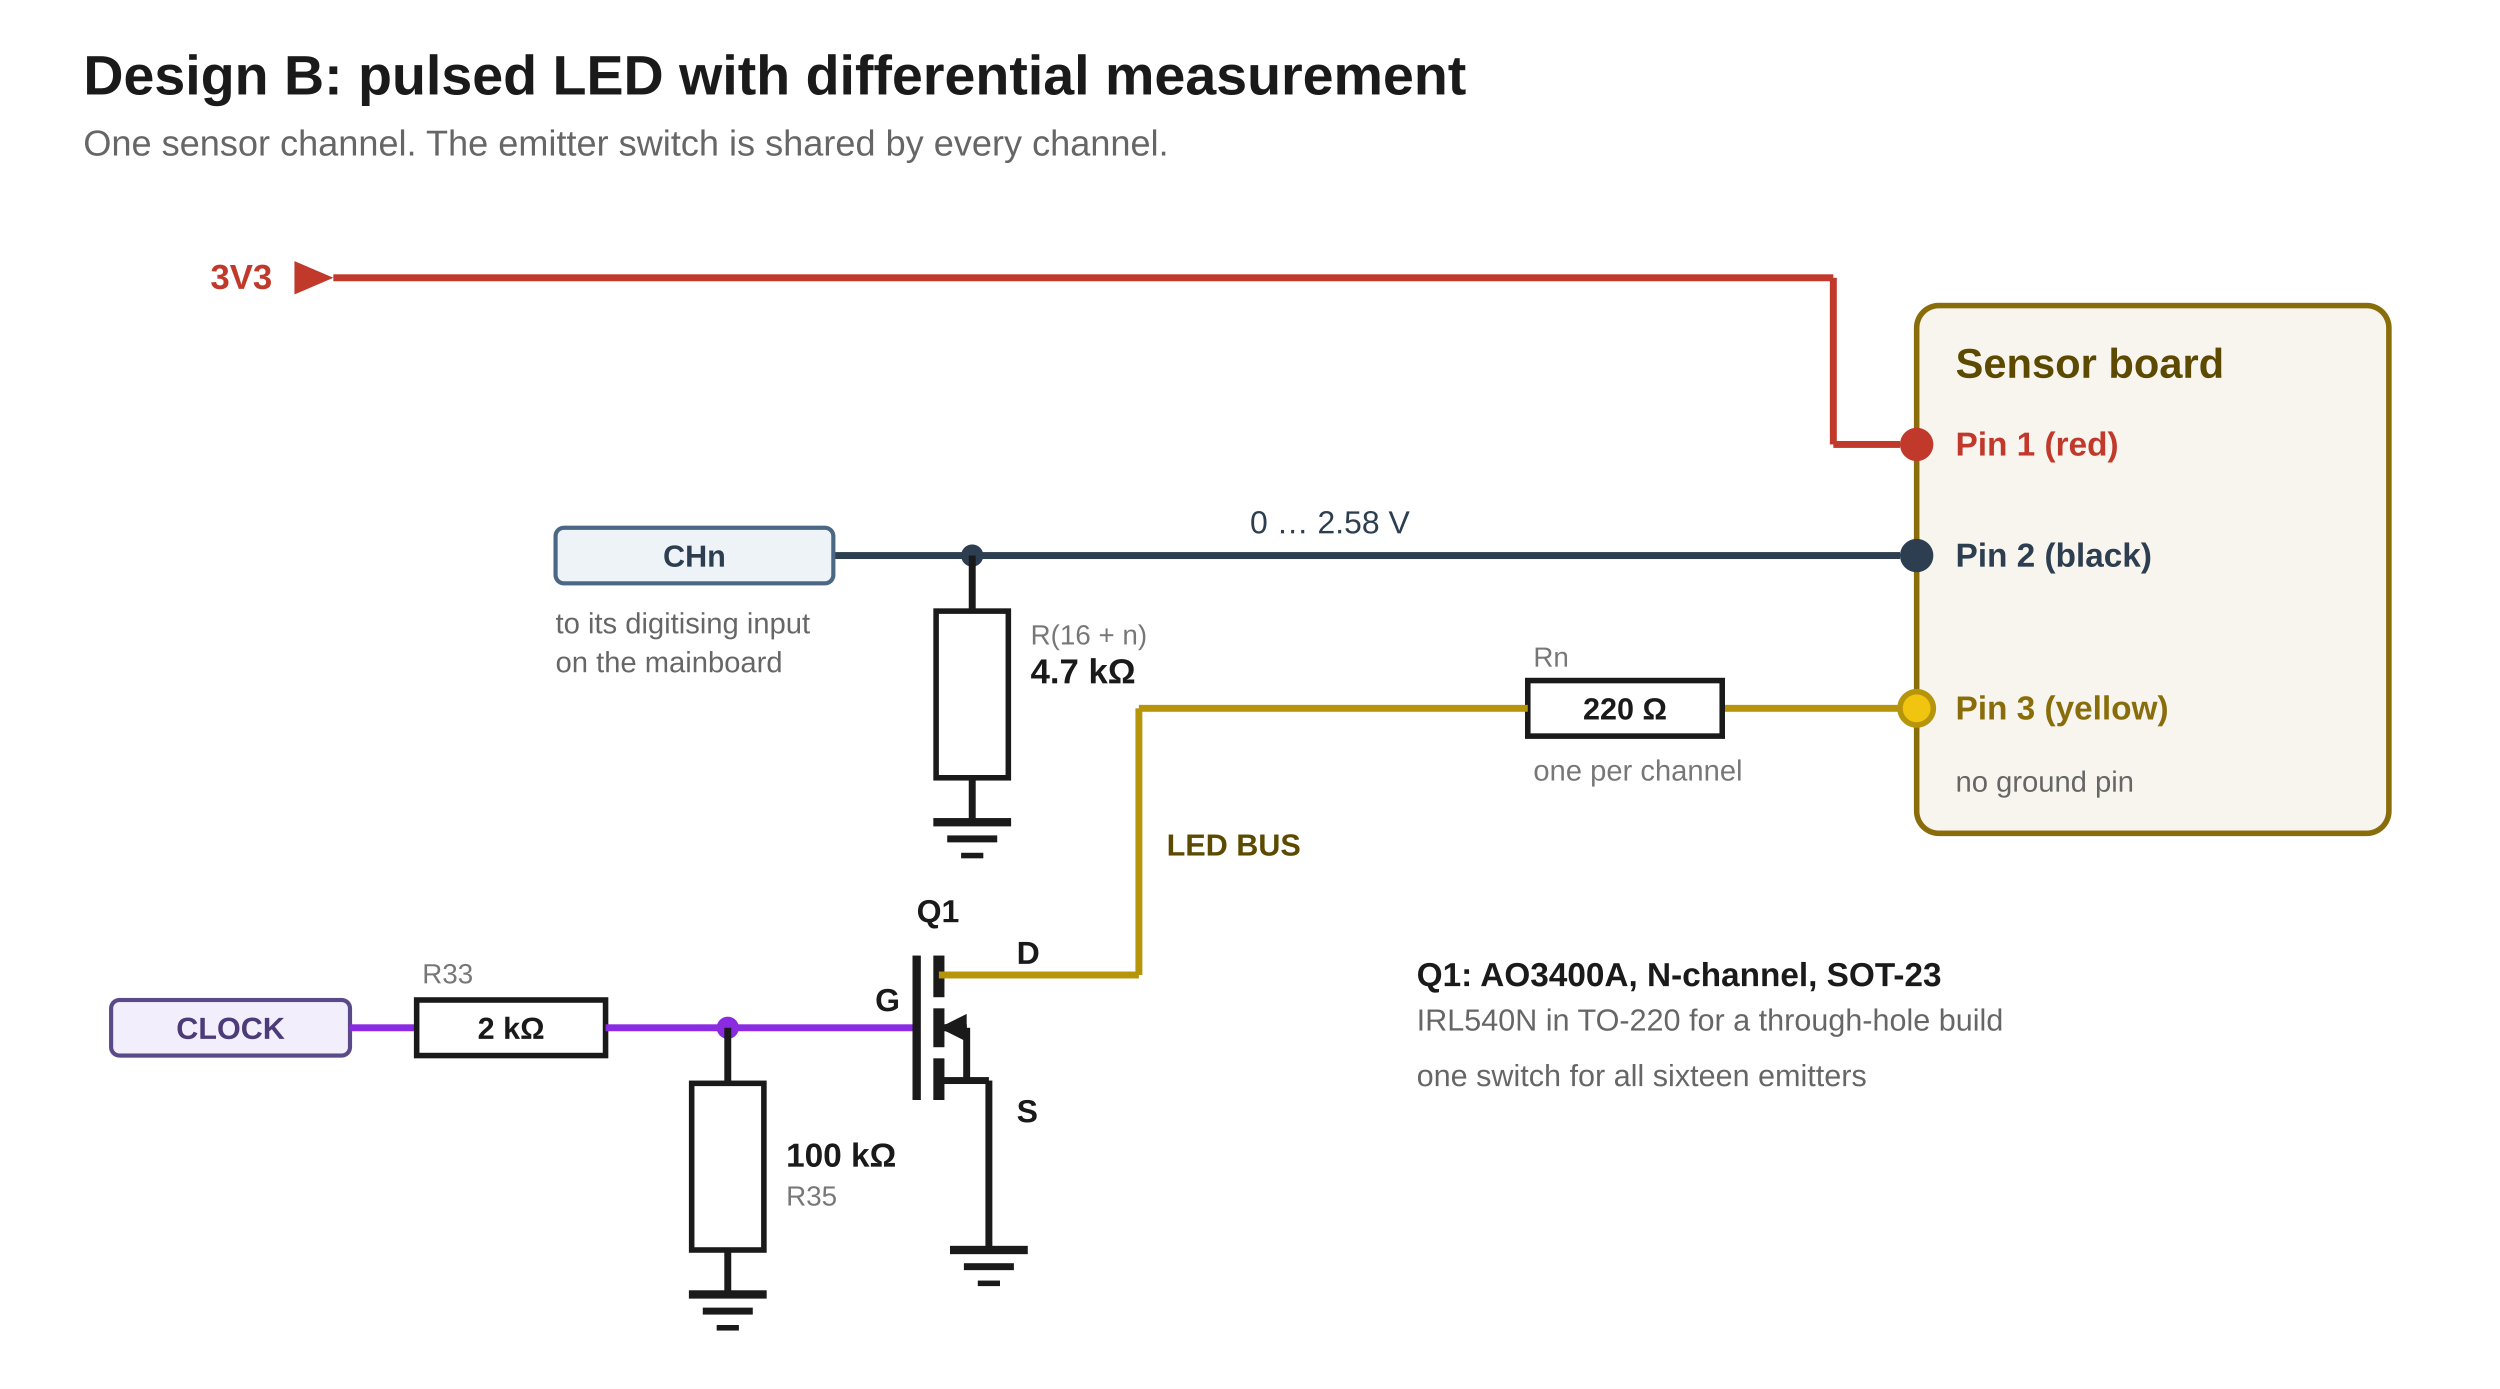
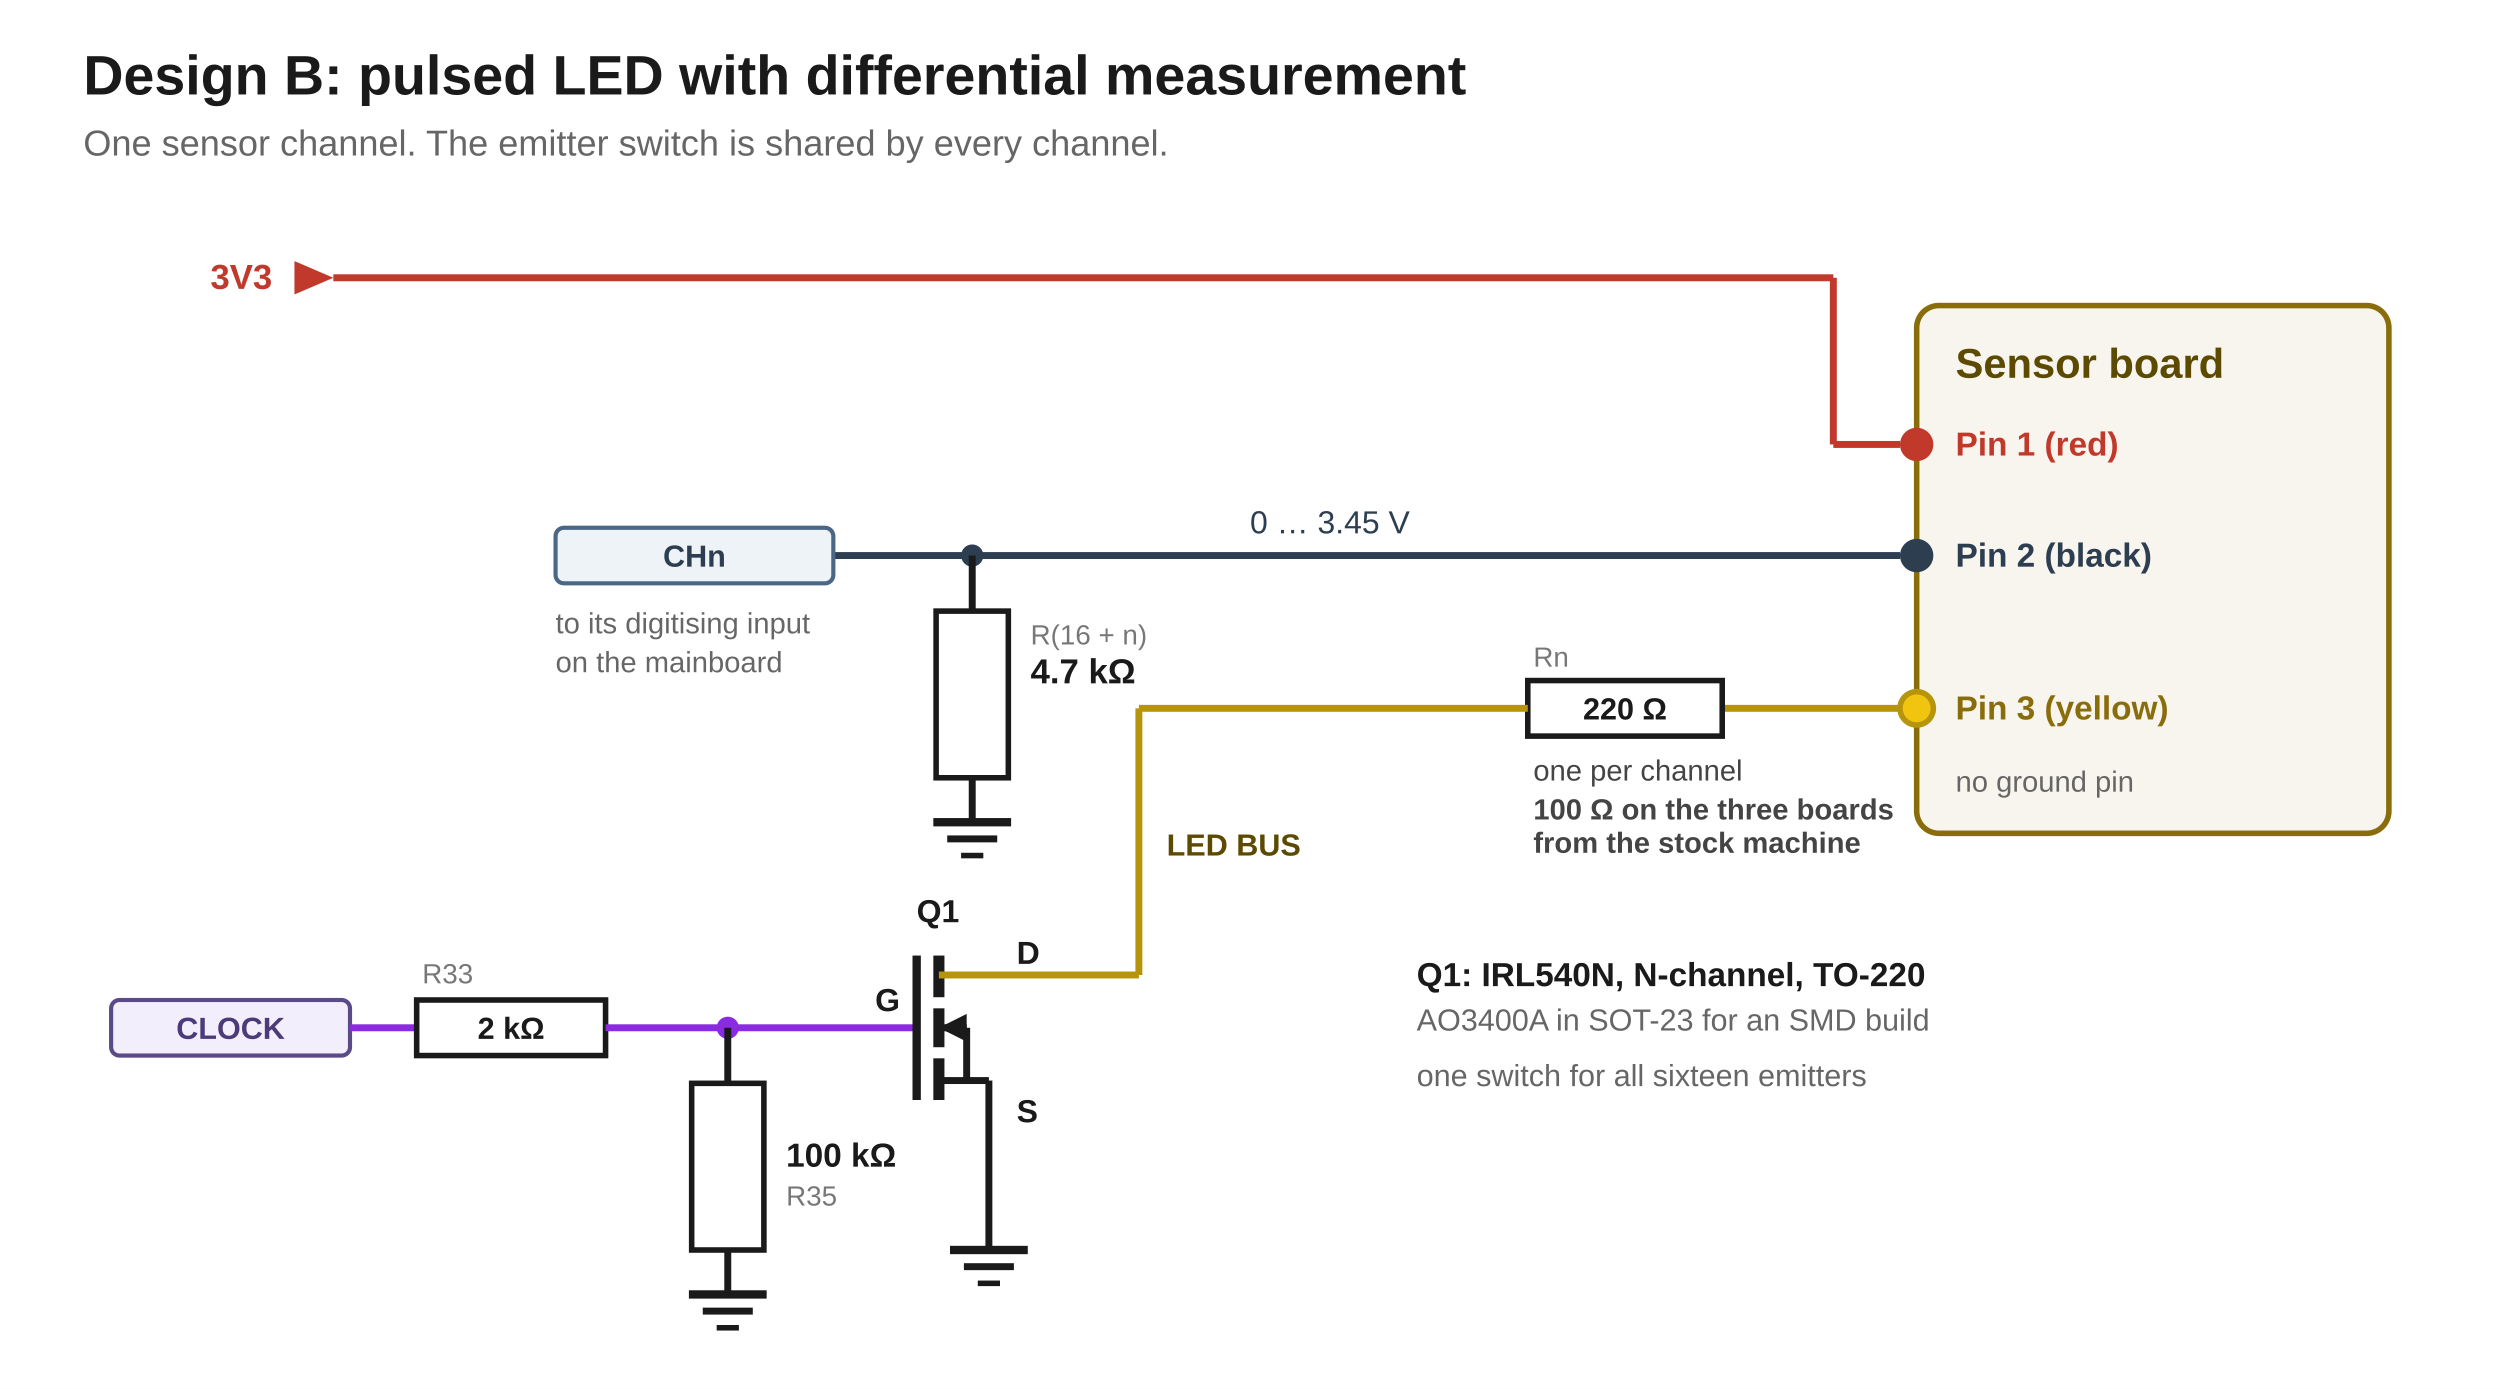
<svg xmlns="http://www.w3.org/2000/svg" viewBox="0 0 900 500" font-family="Segoe UI, Arial, sans-serif">
  <rect x="0" y="0" width="900" height="500" fill="#ffffff" />
  <text x="30" y="34" font-size="20" font-weight="700" fill="#1a1a1a">Design B: pulsed LED with differential measurement</text>
  <text x="30" y="56" font-size="13" fill="#666">One sensor channel. The emitter switch is shared by every channel.</text>
  <polygon points="120,100 106,94 106,106" fill="#c0392b" />
  <text x="98" y="104" text-anchor="end" font-size="12.5" font-weight="700" fill="#c0392b">3V3</text>
  <line x1="120" y1="100" x2="660" y2="100" stroke="#c0392b" stroke-width="2.5" />
  <rect x="690" y="110" width="170" height="190" rx="8" fill="#f8f4ee" stroke="#8a6d0b" stroke-width="2" />
  <text x="704" y="136" font-size="15" font-weight="700" fill="#5c4a00">Sensor board</text>
  <circle cx="690" cy="160" r="6" fill="#c0392b" />
  <text x="704" y="164" font-size="12" font-weight="700" fill="#c0392b">Pin 1 (red)</text>
  <circle cx="690" cy="200" r="6" fill="#2c3e50" />
  <text x="704" y="204" font-size="12" font-weight="700" fill="#2c3e50">Pin 2 (black)</text>
  <circle cx="690" cy="255" r="6" fill="#f1c40f" stroke="#b7950b" stroke-width="2" />
  <text x="704" y="259" font-size="12" font-weight="700" fill="#8a6d0b">Pin 3 (yellow)</text>
  <text x="704" y="285" font-size="10.5" fill="#666">no ground pin</text>
  <line x1="684" y1="160" x2="660" y2="160" stroke="#c0392b" stroke-width="2.5" />
  <line x1="660" y1="160" x2="660" y2="100" stroke="#c0392b" stroke-width="2.5" />
  <line x1="684" y1="200" x2="300" y2="200" stroke="#2c3e50" stroke-width="2.5" />
  <rect x="200" y="190" width="100" height="20" rx="3" fill="#eef3f8" stroke="#4a6785" stroke-width="1.5" />
  <text x="250" y="204" text-anchor="middle" font-size="11" font-weight="700" fill="#2c3e50">CHn</text>
  <text x="200" y="228" font-size="10.5" fill="#666">to its digitising input</text>
  <text x="200" y="242" font-size="10.5" fill="#666">on the mainboard</text>
-   <text data-fig="u_node_max" x="450" y="192" font-size="11.5" fill="#2c3e50">0 … 2.58 V</text>
+   <text data-fig="u_node_max" x="450" y="192" font-size="11.5" fill="#2c3e50">0 … 3.45 V</text>
  <circle cx="350" cy="200" r="4" fill="#2c3e50" />
  <line x1="350" y1="200" x2="350" y2="220" stroke="#1a1a1a" stroke-width="2.5" />
  <rect x="337" y="220" width="26" height="60" fill="#fff" stroke="#1a1a1a" stroke-width="2" />
  <text x="371" y="232" font-size="10" fill="#777">R(16 + n)</text>
  <text data-fig="r_pd" x="371" y="246" font-size="12.5" font-weight="700" fill="#1a1a1a">4.7 kΩ</text>
  <line x1="350" y1="280" x2="350" y2="296" stroke="#1a1a1a" stroke-width="2.5" />
  <line x1="336" y1="296" x2="364" y2="296" stroke="#1a1a1a" stroke-width="3" />
  <line x1="341" y1="302" x2="359" y2="302" stroke="#1a1a1a" stroke-width="2.5" />
  <line x1="346" y1="308" x2="354" y2="308" stroke="#1a1a1a" stroke-width="2" />
  <line x1="684" y1="255" x2="620" y2="255" stroke="#b7950b" stroke-width="2.5" />
  <rect x="550" y="245" width="70" height="20" fill="#fff" stroke="#1a1a1a" stroke-width="2" />
  <text data-fig="r_led" x="585" y="259" text-anchor="middle" font-size="11" font-weight="700" fill="#1a1a1a">220 Ω</text>
  <text x="552" y="240" font-size="10" fill="#777">Rn</text>
-   <text x="552" y="281" font-size="10.5" fill="#777">one per channel</text>
+   <text x="552" y="281" font-size="10.5" fill="#444">one per channel</text>
+   <text data-fig="r_led_sharp" x="552" y="295" font-size="10.5" font-weight="700" fill="#444">100 Ω on the three boards</text>
+   <text x="552" y="307" font-size="10.5" font-weight="700" fill="#444">from the stock machine</text>
  <line x1="550" y1="255" x2="410" y2="255" stroke="#b7950b" stroke-width="2.5" />
  <line x1="410" y1="255" x2="410" y2="351" stroke="#b7950b" stroke-width="2.5" />
  <text x="420" y="308" font-size="11" font-weight="700" fill="#5c4a00">LED BUS</text>
  <rect x="40" y="360" width="86" height="20" rx="3" fill="#f3eefb" stroke="#5b4a8a" stroke-width="1.5" />
  <text x="83" y="374" text-anchor="middle" font-size="11" font-weight="700" fill="#4b3b78">CLOCK</text>
  <line x1="126" y1="370" x2="150" y2="370" stroke="#8a2be2" stroke-width="2.5" />
  <rect x="150" y="360" width="68" height="20" fill="#fff" stroke="#1a1a1a" stroke-width="2" />
  <text x="152" y="354" font-size="10" fill="#777">R33</text>
  <text data-fig="r_gate" x="184" y="374" text-anchor="middle" font-size="11" font-weight="700" fill="#1a1a1a">2 kΩ</text>
  <line x1="218" y1="370" x2="330" y2="370" stroke="#8a2be2" stroke-width="2.5" />
  <circle cx="262" cy="370" r="4" fill="#8a2be2" />
  <line x1="262" y1="370" x2="262" y2="390" stroke="#1a1a1a" stroke-width="2.5" />
  <rect x="249" y="390" width="26" height="60" fill="#fff" stroke="#1a1a1a" stroke-width="2" />
  <text data-fig="r_gate_pd" x="283" y="420" font-size="12" font-weight="700" fill="#1a1a1a">100 kΩ</text>
  <text x="283" y="434" font-size="10" fill="#777">R35</text>
  <line x1="262" y1="450" x2="262" y2="466" stroke="#1a1a1a" stroke-width="2.5" />
  <line x1="248" y1="466" x2="276" y2="466" stroke="#1a1a1a" stroke-width="3" />
  <line x1="253" y1="472" x2="271" y2="472" stroke="#1a1a1a" stroke-width="2.5" />
  <line x1="258" y1="478" x2="266" y2="478" stroke="#1a1a1a" stroke-width="2" />
  <text x="330" y="332" font-size="11.5" font-weight="700" fill="#1a1a1a">Q1</text>
  <line x1="330" y1="344" x2="330" y2="396" stroke="#1a1a1a" stroke-width="3" />
  <line x1="338" y1="344" x2="338" y2="359" stroke="#1a1a1a" stroke-width="4" />
  <line x1="338" y1="363" x2="338" y2="377" stroke="#1a1a1a" stroke-width="4" />
  <line x1="338" y1="381" x2="338" y2="396" stroke="#1a1a1a" stroke-width="4" />
  <line x1="338" y1="351" x2="410" y2="351" stroke="#b7950b" stroke-width="2.5" />
  <line x1="338" y1="370" x2="348" y2="370" stroke="#1a1a1a" stroke-width="2.5" />
  <polygon points="338,370 348,365 348,375" fill="#1a1a1a" />
  <line x1="348" y1="370" x2="348" y2="389" stroke="#1a1a1a" stroke-width="2.5" />
  <line x1="338" y1="389" x2="356" y2="389" stroke="#1a1a1a" stroke-width="2.5" />
  <line x1="356" y1="389" x2="356" y2="450" stroke="#1a1a1a" stroke-width="2.5" />
  <line x1="342" y1="450" x2="370" y2="450" stroke="#1a1a1a" stroke-width="3" />
  <line x1="347" y1="456" x2="365" y2="456" stroke="#1a1a1a" stroke-width="2.5" />
  <line x1="352" y1="462" x2="360" y2="462" stroke="#1a1a1a" stroke-width="2" />
  <text x="324" y="364" text-anchor="end" font-size="11.5" font-weight="700" fill="#1a1a1a">G</text>
  <text x="366" y="347" font-size="11.5" font-weight="700" fill="#1a1a1a">D</text>
  <text x="366" y="404" font-size="11.5" font-weight="700" fill="#1a1a1a">S</text>
-   <text x="510" y="355" font-size="12" font-weight="700" fill="#1a1a1a">Q1: AO3400A, N-channel, SOT-23</text>
-   <text x="510" y="371" font-size="11" fill="#666">IRL540N in TO-220 for a through-hole build</text>
+   <text x="510" y="355" font-size="12" font-weight="700" fill="#1a1a1a">Q1: IRL540N, N-channel, TO-220</text>
+   <text x="510" y="371" font-size="11" fill="#666">AO3400A in SOT-23 for an SMD build</text>
  <text x="510" y="391" font-size="11" fill="#666">one switch for all sixteen emitters</text>
</svg>
